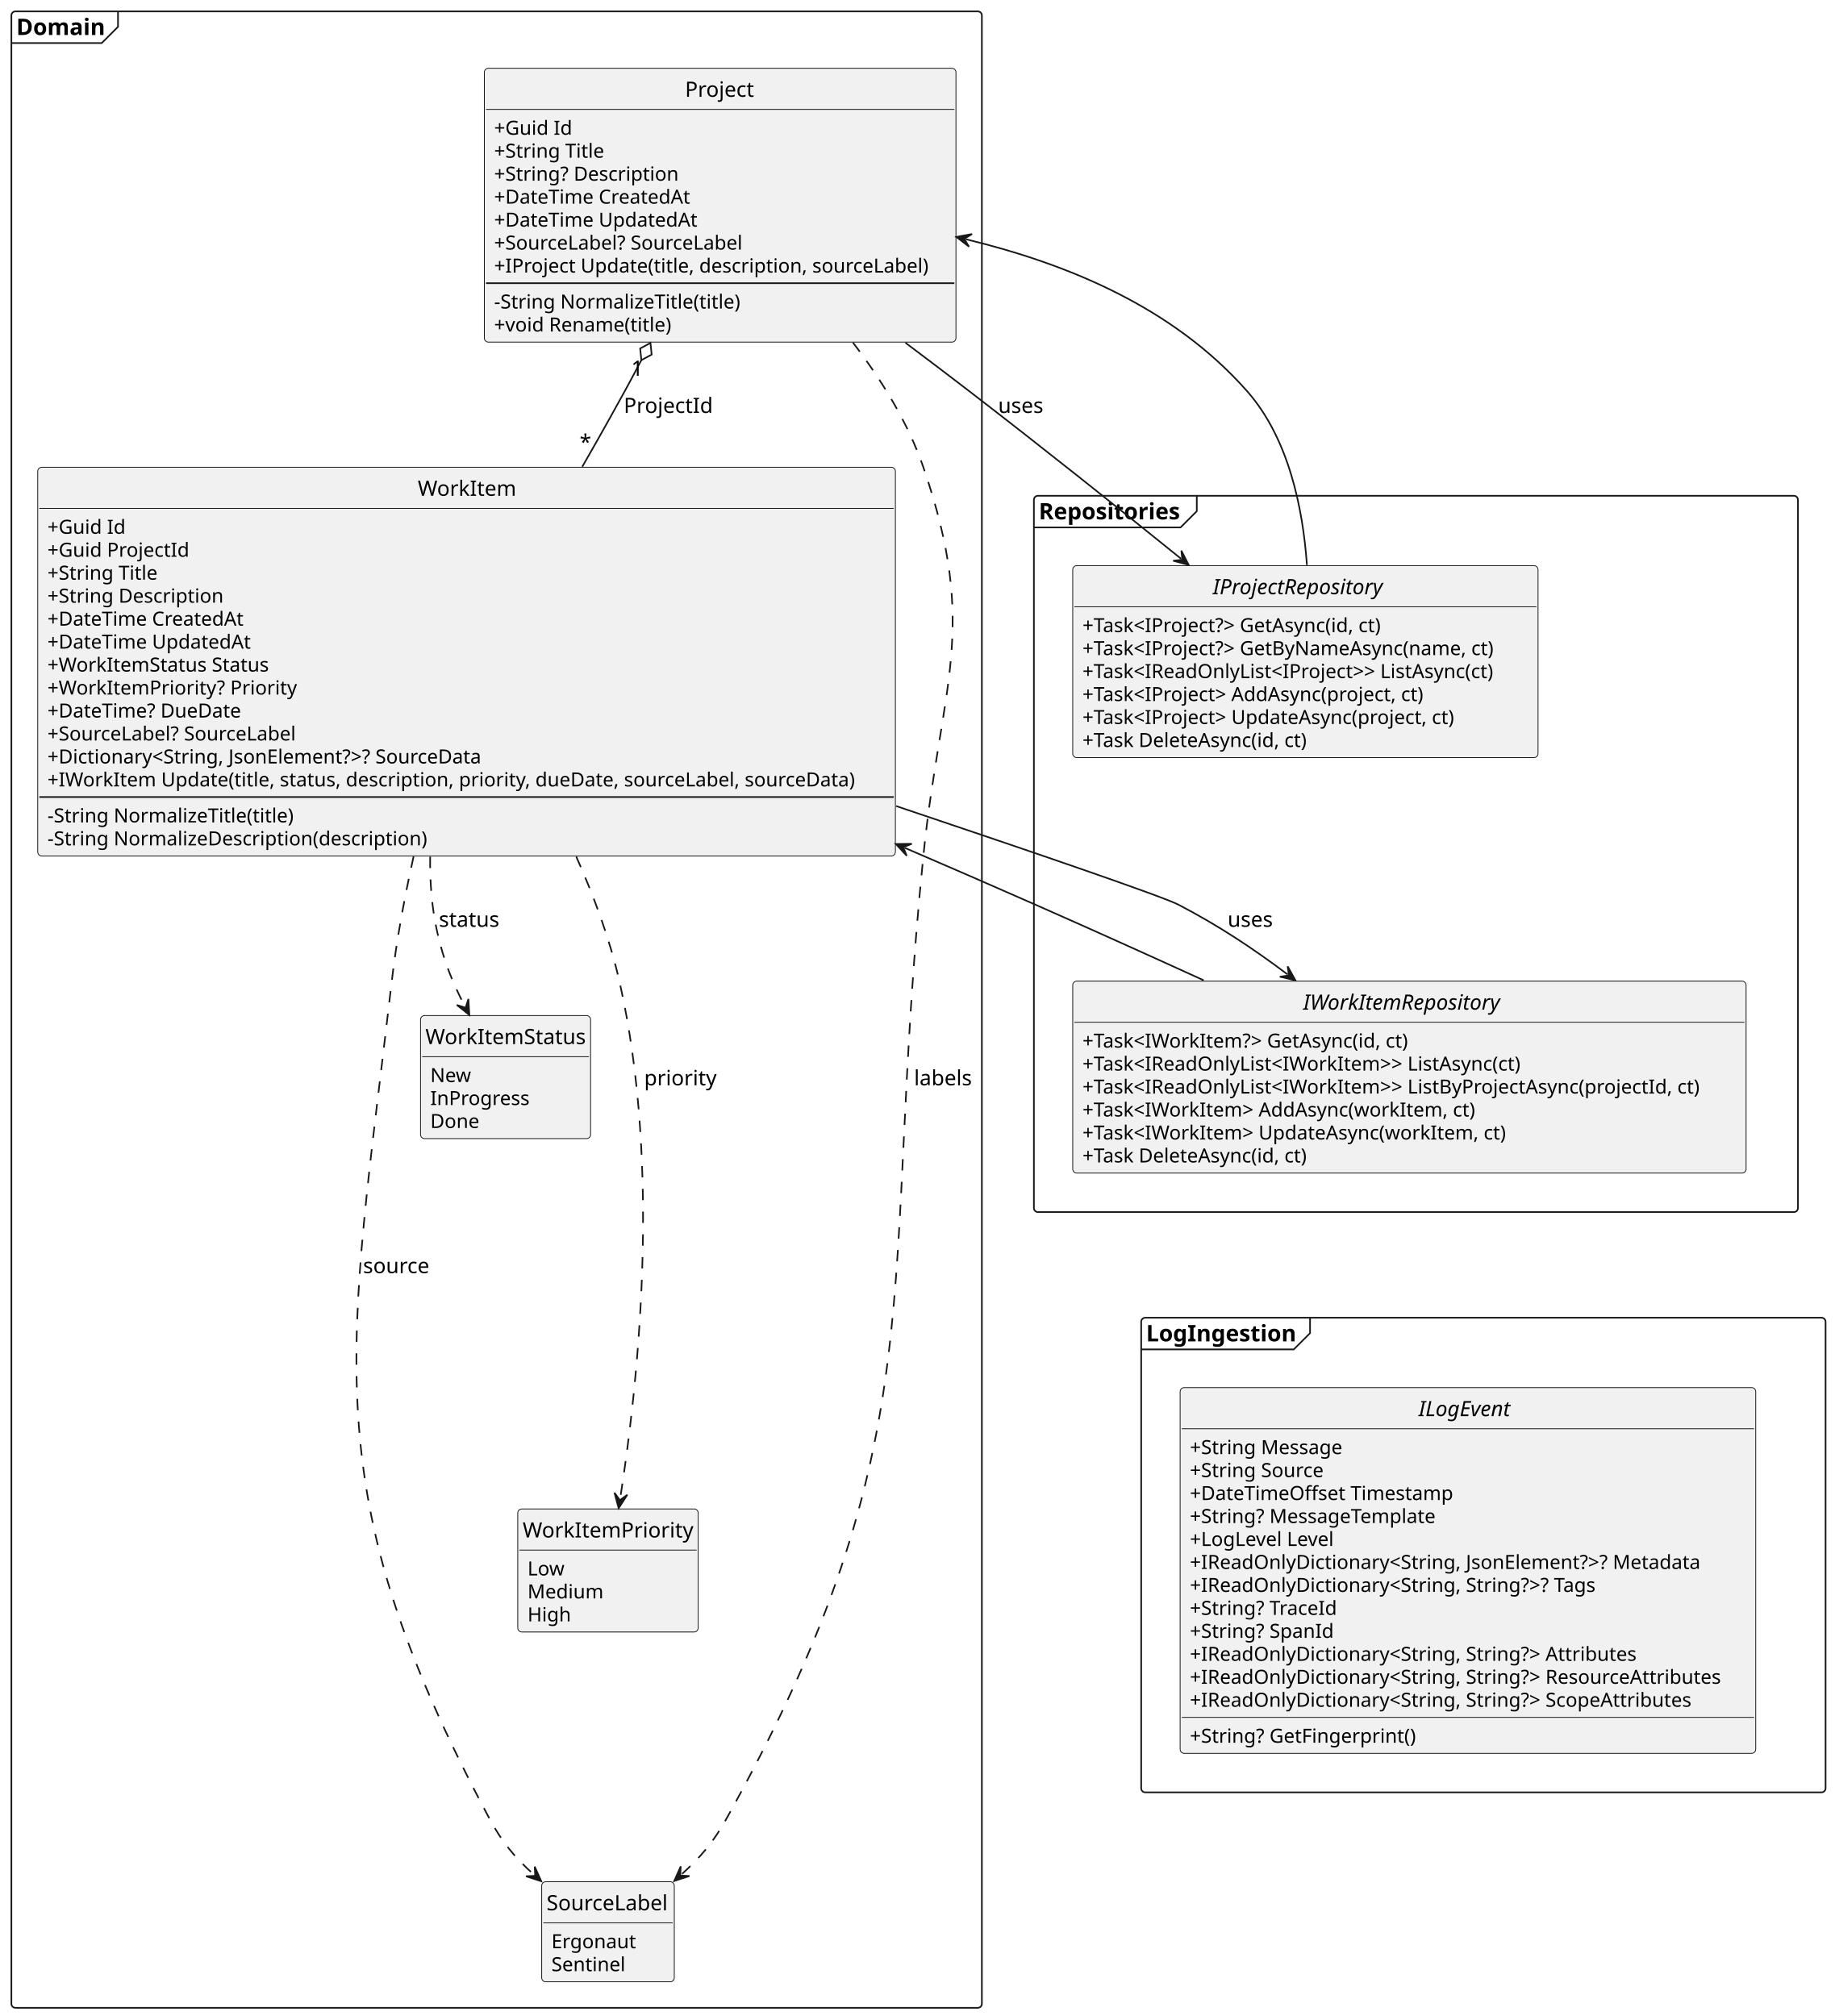
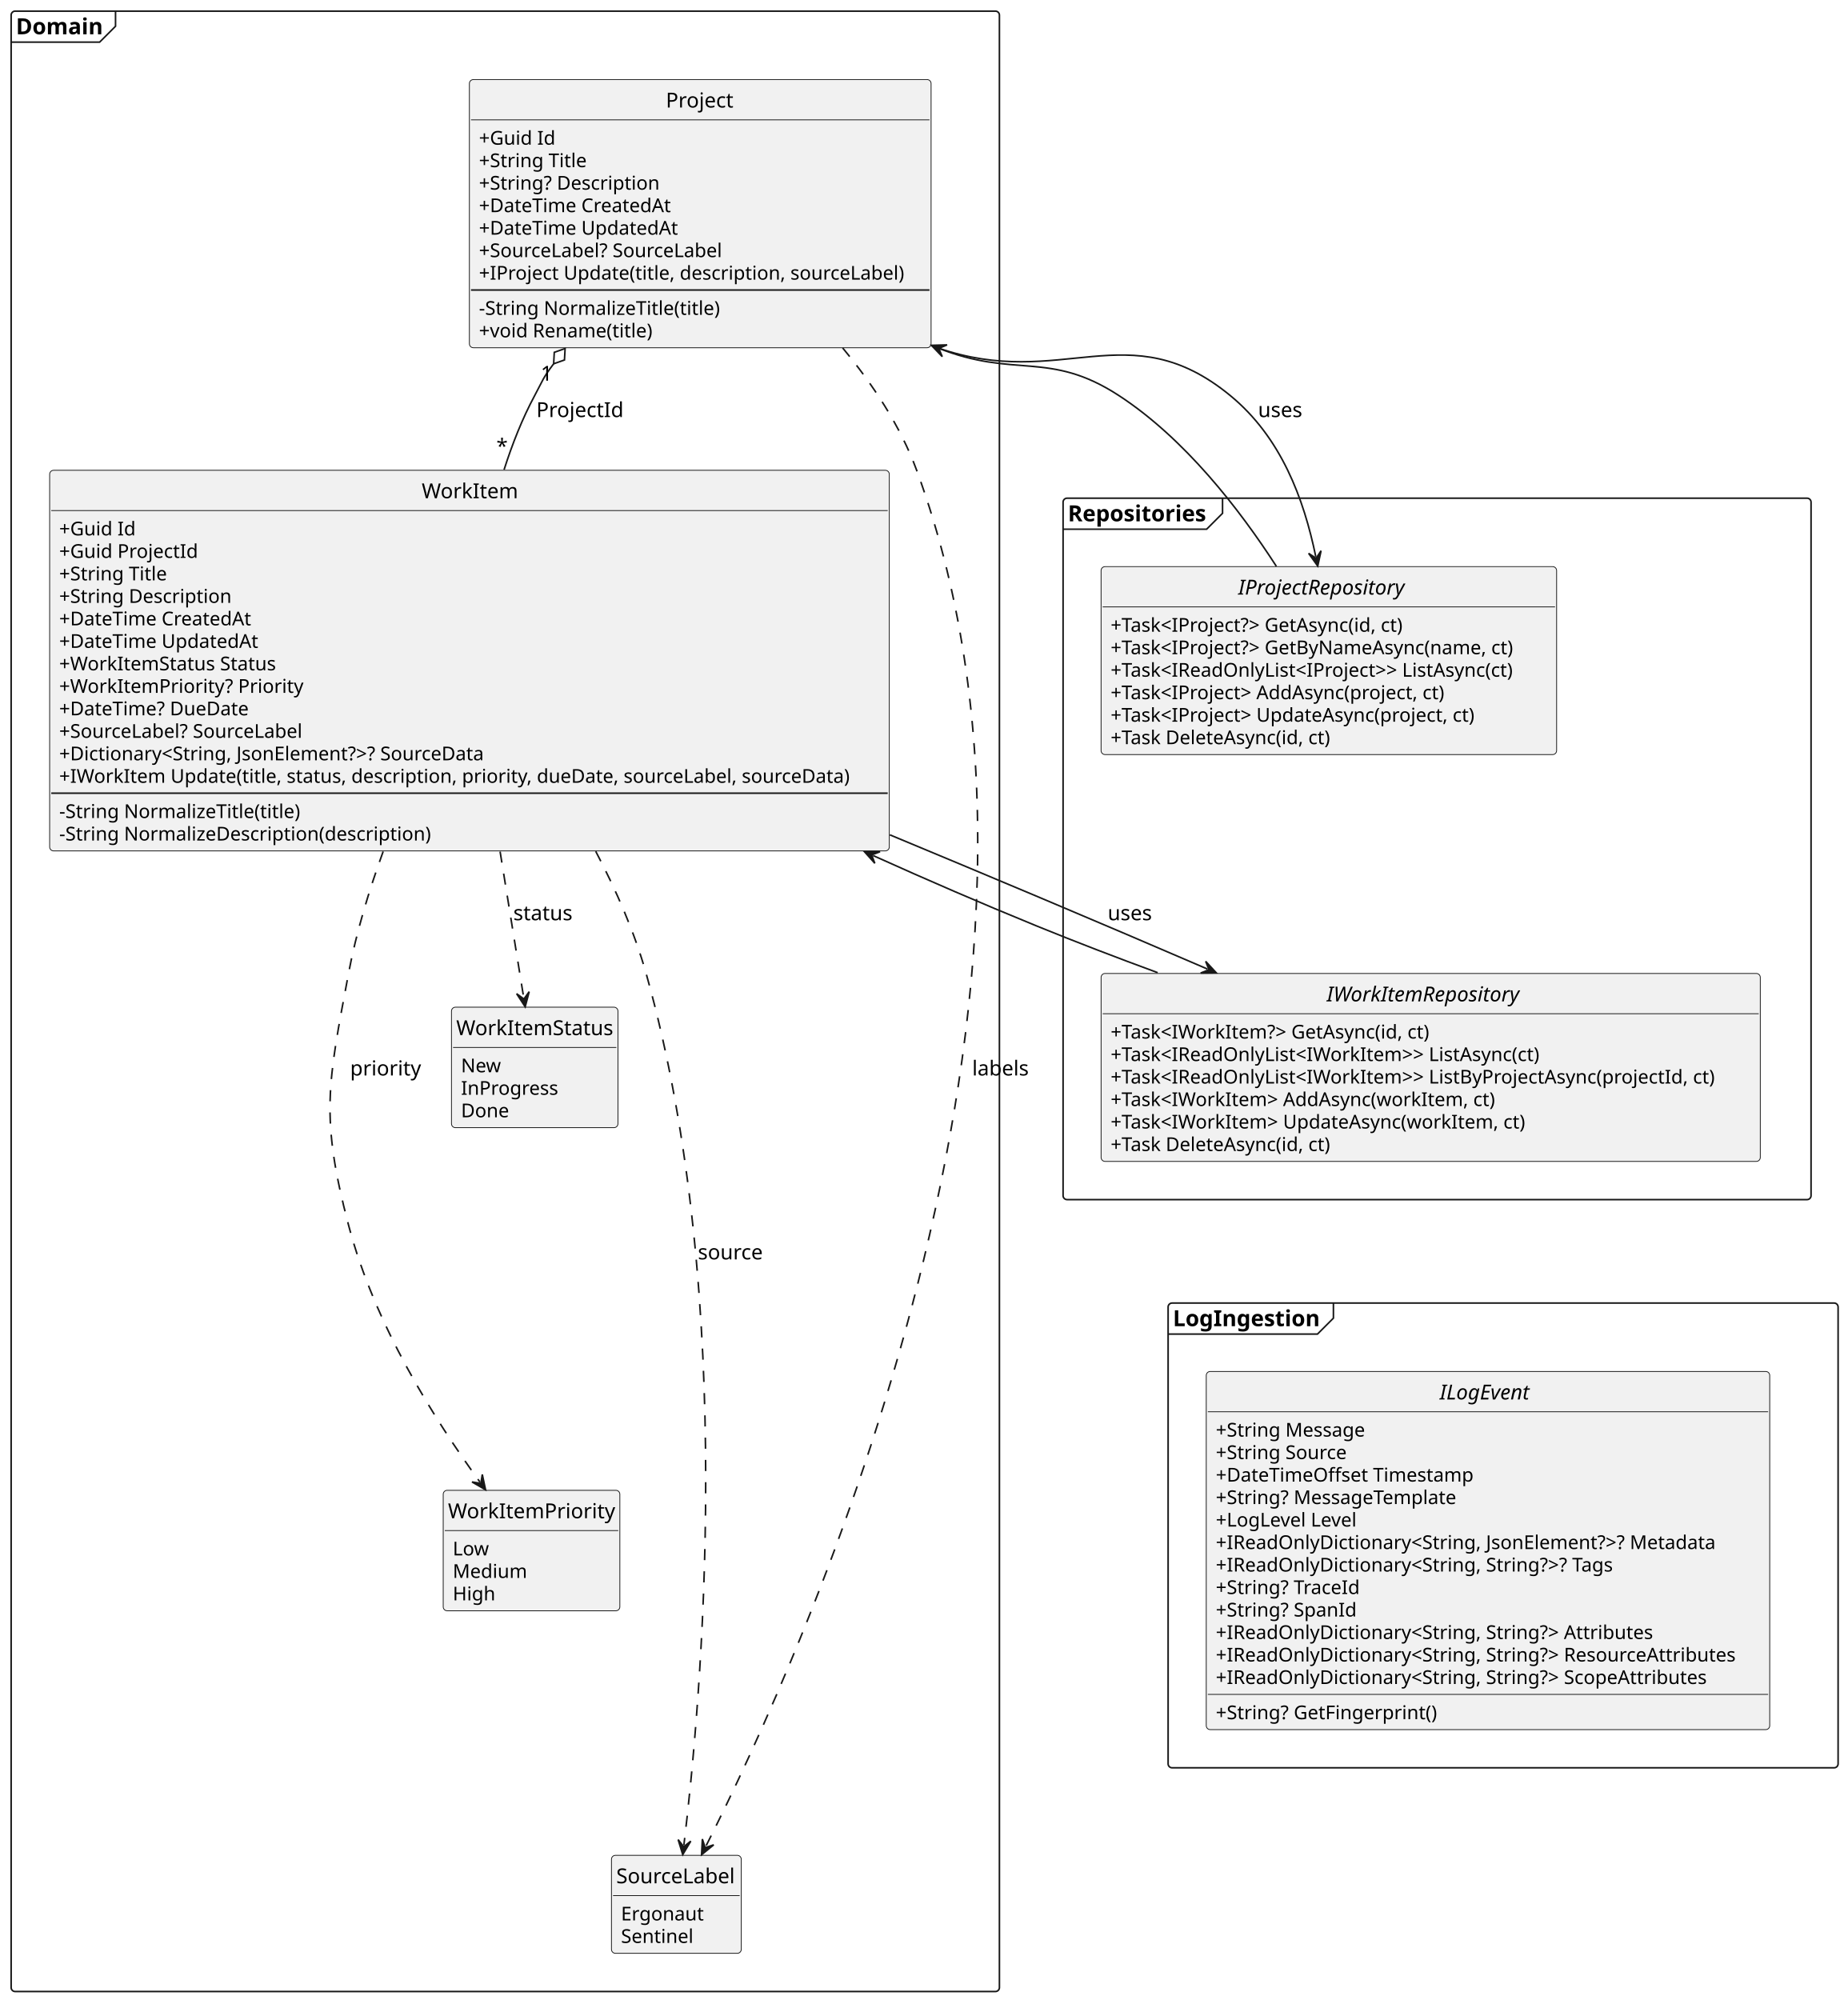
- <svg xmlns="http://www.w3.org/2000/svg" contentStyleType="text/css" data-diagram-type="CLASS" height="2132.969px" preserveAspectRatio="none" style="width:1940px;height:2132px;background:#FFFFFF;" version="1.1" viewBox="0 0 1940 2132" width="1940.469px" zoomAndPan="magnify">
+ <svg xmlns="http://www.w3.org/2000/svg" contentStyleType="text/css" data-diagram-type="CLASS" height="2160.469px" preserveAspectRatio="none" style="width:1995px;height:2160px;background:#FFFFFF;" version="1.1" viewBox="0 0 1995 2160" width="1995.469px" zoomAndPan="magnify">
  <defs />
  <g>
    <g class="cluster" data-entity="Domain" data-source-line="15" data-uid="ent0002" id="cluster_Domain">
-       <rect fill="none" height="2111.312" rx="4.297" ry="4.297" style="stroke:#181818;stroke-width:1.719;" width="1026.094" x="12.031" y="12.031" />
+       <rect fill="none" height="2138.812" rx="4.297" ry="4.297" style="stroke:#181818;stroke-width:1.719;" width="1067.344" x="12.031" y="12.031" />
      <path d="M124.775,12.031 L124.775,28.339 L107.588,45.527 L12.031,45.527" fill="none" style="stroke:#181818;stroke-width:1.719;" />
      <text fill="#000000" font-family="sans-serif" font-size="24.062" font-weight="bold" lengthAdjust="spacing" textLength="95.557" x="17.188" y="37.014">Domain</text>
    </g>
    <g class="cluster" data-entity="Repositories" data-source-line="69" data-uid="ent0012" id="cluster_Repositories">
-       <rect fill="none" height="757.539" rx="4.297" ry="4.297" style="stroke:#181818;stroke-width:1.719;" width="807.812" x="1093.125" y="524.288" />
-       <path d="M1265.344,524.288 L1265.344,540.596 L1248.157,557.783 L1093.125,557.783" fill="none" style="stroke:#181818;stroke-width:1.719;" />
-       <text fill="#000000" font-family="sans-serif" font-size="24.062" font-weight="bold" lengthAdjust="spacing" textLength="155.032" x="1098.281" y="549.27">Repositories</text>
+       <rect fill="none" height="757.539" rx="4.297" ry="4.297" style="stroke:#181818;stroke-width:1.719;" width="807.812" x="1148.125" y="538.038" />
+       <path d="M1320.344,538.038 L1320.344,554.346 L1303.157,571.533 L1148.125,571.533" fill="none" style="stroke:#181818;stroke-width:1.719;" />
+       <text fill="#000000" font-family="sans-serif" font-size="24.062" font-weight="bold" lengthAdjust="spacing" textLength="155.032" x="1153.281" y="563.02">Repositories</text>
    </g>
    <g class="cluster" data-entity="LogIngestion" data-source-line="92" data-uid="ent0016" id="cluster_LogIngestion">
-       <rect fill="none" height="501.927" rx="4.297" ry="4.297" style="stroke:#181818;stroke-width:1.719;" width="723.594" x="1206.562" y="1393.545" />
-       <path d="M1385.091,1393.545 L1385.091,1409.853 L1367.903,1427.041 L1206.562,1427.041" fill="none" style="stroke:#181818;stroke-width:1.719;" />
-       <text fill="#000000" font-family="sans-serif" font-size="24.062" font-weight="bold" lengthAdjust="spacing" textLength="161.341" x="1211.719" y="1418.528">LogIngestion</text>
+       <rect fill="none" height="501.927" rx="4.297" ry="4.297" style="stroke:#181818;stroke-width:1.719;" width="723.594" x="1261.562" y="1407.295" />
+       <path d="M1440.091,1407.295 L1440.091,1423.603 L1422.903,1440.791 L1261.562,1440.791" fill="none" style="stroke:#181818;stroke-width:1.719;" />
+       <text fill="#000000" font-family="sans-serif" font-size="24.062" font-weight="bold" lengthAdjust="spacing" textLength="161.341" x="1266.719" y="1432.278">LogIngestion</text>
    </g>
    <g class="entity" data-entity="Project" data-source-line="16" data-uid="ent0003" id="entity_Project">
-       <rect fill="#F1F1F1" height="289.619" rx="4.297" ry="4.297" style="stroke:#181818;stroke-width:0.859;" width="498.625" x="512.102" y="72.188" />
-       <text fill="#000000" font-family="sans-serif" font-size="22.344" lengthAdjust="spacing" textLength="74.265" x="724.282" y="102.383">Project</text>
-       <line style="stroke:#181818;stroke-width:0.859;" x1="513.82" x2="1009.008" y1="115.69" y2="115.69" />
-       <text fill="#000000" font-family="sans-serif" font-size="20.625" lengthAdjust="spacing" textLength="88.492" x="522.414" y="142.505">+Guid Id</text>
-       <text fill="#000000" font-family="sans-serif" font-size="20.625" lengthAdjust="spacing" textLength="125.976" x="522.414" y="166.796">+String Title</text>
-       <text fill="#000000" font-family="sans-serif" font-size="20.625" lengthAdjust="spacing" textLength="205.052" x="522.414" y="191.087">+String? Description</text>
-       <text fill="#000000" font-family="sans-serif" font-size="20.625" lengthAdjust="spacing" textLength="218.436" x="522.414" y="215.377">+DateTime CreatedAt</text>
-       <text fill="#000000" font-family="sans-serif" font-size="20.625" lengthAdjust="spacing" textLength="224.488" x="522.414" y="239.668">+DateTime UpdatedAt</text>
-       <text fill="#000000" font-family="sans-serif" font-size="20.625" lengthAdjust="spacing" textLength="271.408" x="522.414" y="263.959">+SourceLabel? SourceLabel</text>
-       <text fill="#000000" font-family="sans-serif" font-size="20.625" lengthAdjust="spacing" textLength="478" x="522.414" y="288.25">+IProject Update(title, description, sourceLabel)</text>
-       <line style="stroke:#181818;stroke-width:1.719;" x1="513.82" x2="1009.008" y1="299.475" y2="299.475" />
-       <text fill="#000000" font-family="sans-serif" font-size="20.625" lengthAdjust="spacing" textLength="276" x="522.414" y="326.291">-String NormalizeTitle(title)</text>
-       <text fill="#000000" font-family="sans-serif" font-size="20.625" lengthAdjust="spacing" textLength="196.935" x="522.414" y="350.581">+void Rename(title)</text>
+       <rect fill="#F1F1F1" height="289.619" rx="4.297" ry="4.297" style="stroke:#181818;stroke-width:0.859;" width="498.625" x="506.945" y="85.938" />
+       <text fill="#000000" font-family="sans-serif" font-size="22.344" lengthAdjust="spacing" textLength="74.265" x="719.126" y="116.133">Project</text>
+       <line style="stroke:#181818;stroke-width:0.859;" x1="508.664" x2="1003.852" y1="129.44" y2="129.44" />
+       <text fill="#000000" font-family="sans-serif" font-size="20.625" lengthAdjust="spacing" textLength="88.492" x="517.258" y="156.255">+Guid Id</text>
+       <text fill="#000000" font-family="sans-serif" font-size="20.625" lengthAdjust="spacing" textLength="125.976" x="517.258" y="180.546">+String Title</text>
+       <text fill="#000000" font-family="sans-serif" font-size="20.625" lengthAdjust="spacing" textLength="205.052" x="517.258" y="204.837">+String? Description</text>
+       <text fill="#000000" font-family="sans-serif" font-size="20.625" lengthAdjust="spacing" textLength="218.436" x="517.258" y="229.127">+DateTime CreatedAt</text>
+       <text fill="#000000" font-family="sans-serif" font-size="20.625" lengthAdjust="spacing" textLength="224.488" x="517.258" y="253.418">+DateTime UpdatedAt</text>
+       <text fill="#000000" font-family="sans-serif" font-size="20.625" lengthAdjust="spacing" textLength="271.408" x="517.258" y="277.709">+SourceLabel? SourceLabel</text>
+       <text fill="#000000" font-family="sans-serif" font-size="20.625" lengthAdjust="spacing" textLength="478" x="517.258" y="302">+IProject Update(title, description, sourceLabel)</text>
+       <line style="stroke:#181818;stroke-width:1.719;" x1="508.664" x2="1003.852" y1="313.225" y2="313.225" />
+       <text fill="#000000" font-family="sans-serif" font-size="20.625" lengthAdjust="spacing" textLength="276" x="517.258" y="340.041">-String NormalizeTitle(title)</text>
+       <text fill="#000000" font-family="sans-serif" font-size="20.625" lengthAdjust="spacing" textLength="196.935" x="517.258" y="364.331">+void Rename(title)</text>
    </g>
    <g class="entity" data-entity="WorkItem" data-source-line="29" data-uid="ent0004" id="entity_WorkItem">
-       <rect fill="#F1F1F1" height="411.073" rx="4.297" ry="4.297" style="stroke:#181818;stroke-width:0.859;" width="906.815" x="39.875" y="494.158" />
-       <text fill="#000000" font-family="sans-serif" font-size="22.344" lengthAdjust="spacing" textLength="103.144" x="441.711" y="524.353">WorkItem</text>
-       <line style="stroke:#181818;stroke-width:0.859;" x1="41.594" x2="944.971" y1="537.66" y2="537.66" />
-       <text fill="#000000" font-family="sans-serif" font-size="20.625" lengthAdjust="spacing" textLength="88.492" x="50.188" y="564.476">+Guid Id</text>
-       <text fill="#000000" font-family="sans-serif" font-size="20.625" lengthAdjust="spacing" textLength="157.044" x="50.188" y="588.766">+Guid ProjectId</text>
-       <text fill="#000000" font-family="sans-serif" font-size="20.625" lengthAdjust="spacing" textLength="125.976" x="50.188" y="613.057">+String Title</text>
-       <text fill="#000000" font-family="sans-serif" font-size="20.625" lengthAdjust="spacing" textLength="196.35" x="50.188" y="637.348">+String Description</text>
-       <text fill="#000000" font-family="sans-serif" font-size="20.625" lengthAdjust="spacing" textLength="218.436" x="50.188" y="661.639">+DateTime CreatedAt</text>
-       <text fill="#000000" font-family="sans-serif" font-size="20.625" lengthAdjust="spacing" textLength="224.488" x="50.188" y="685.929">+DateTime UpdatedAt</text>
-       <text fill="#000000" font-family="sans-serif" font-size="20.625" lengthAdjust="spacing" textLength="240.612" x="50.188" y="710.22">+WorkItemStatus Status</text>
-       <text fill="#000000" font-family="sans-serif" font-size="20.625" lengthAdjust="spacing" textLength="269.555" x="50.188" y="734.511">+WorkItemPriority? Priority</text>
-       <text fill="#000000" font-family="sans-serif" font-size="20.625" lengthAdjust="spacing" textLength="213.199" x="50.188" y="758.802">+DateTime? DueDate</text>
-       <text fill="#000000" font-family="sans-serif" font-size="20.625" lengthAdjust="spacing" textLength="271.408" x="50.188" y="783.092">+SourceLabel? SourceLabel</text>
-       <text fill="#000000" font-family="sans-serif" font-size="20.625" lengthAdjust="spacing" textLength="482.079" x="50.188" y="807.383">+Dictionary&lt;String, JsonElement?&gt;? SourceData</text>
-       <text fill="#000000" font-family="sans-serif" font-size="20.625" lengthAdjust="spacing" textLength="886.19" x="50.188" y="831.674">+IWorkItem Update(title, status, description, priority, dueDate, sourceLabel, sourceData)</text>
-       <line style="stroke:#181818;stroke-width:1.719;" x1="41.594" x2="944.971" y1="842.9" y2="842.9" />
-       <text fill="#000000" font-family="sans-serif" font-size="20.625" lengthAdjust="spacing" textLength="276" x="50.188" y="869.715">-String NormalizeTitle(title)</text>
-       <text fill="#000000" font-family="sans-serif" font-size="20.625" lengthAdjust="spacing" textLength="419.61" x="50.188" y="894.005">-String NormalizeDescription(description)</text>
+       <rect fill="#F1F1F1" height="411.073" rx="4.297" ry="4.297" style="stroke:#181818;stroke-width:0.859;" width="906.815" x="53.625" y="507.908" />
+       <text fill="#000000" font-family="sans-serif" font-size="22.344" lengthAdjust="spacing" textLength="103.144" x="455.461" y="538.103">WorkItem</text>
+       <line style="stroke:#181818;stroke-width:0.859;" x1="55.344" x2="958.721" y1="551.41" y2="551.41" />
+       <text fill="#000000" font-family="sans-serif" font-size="20.625" lengthAdjust="spacing" textLength="88.492" x="63.938" y="578.226">+Guid Id</text>
+       <text fill="#000000" font-family="sans-serif" font-size="20.625" lengthAdjust="spacing" textLength="157.044" x="63.938" y="602.516">+Guid ProjectId</text>
+       <text fill="#000000" font-family="sans-serif" font-size="20.625" lengthAdjust="spacing" textLength="125.976" x="63.938" y="626.807">+String Title</text>
+       <text fill="#000000" font-family="sans-serif" font-size="20.625" lengthAdjust="spacing" textLength="196.35" x="63.938" y="651.098">+String Description</text>
+       <text fill="#000000" font-family="sans-serif" font-size="20.625" lengthAdjust="spacing" textLength="218.436" x="63.938" y="675.389">+DateTime CreatedAt</text>
+       <text fill="#000000" font-family="sans-serif" font-size="20.625" lengthAdjust="spacing" textLength="224.488" x="63.938" y="699.679">+DateTime UpdatedAt</text>
+       <text fill="#000000" font-family="sans-serif" font-size="20.625" lengthAdjust="spacing" textLength="240.612" x="63.938" y="723.97">+WorkItemStatus Status</text>
+       <text fill="#000000" font-family="sans-serif" font-size="20.625" lengthAdjust="spacing" textLength="269.555" x="63.938" y="748.261">+WorkItemPriority? Priority</text>
+       <text fill="#000000" font-family="sans-serif" font-size="20.625" lengthAdjust="spacing" textLength="213.199" x="63.938" y="772.552">+DateTime? DueDate</text>
+       <text fill="#000000" font-family="sans-serif" font-size="20.625" lengthAdjust="spacing" textLength="271.408" x="63.938" y="796.842">+SourceLabel? SourceLabel</text>
+       <text fill="#000000" font-family="sans-serif" font-size="20.625" lengthAdjust="spacing" textLength="482.079" x="63.938" y="821.133">+Dictionary&lt;String, JsonElement?&gt;? SourceData</text>
+       <text fill="#000000" font-family="sans-serif" font-size="20.625" lengthAdjust="spacing" textLength="886.19" x="63.938" y="845.424">+IWorkItem Update(title, status, description, priority, dueDate, sourceLabel, sourceData)</text>
+       <line style="stroke:#181818;stroke-width:1.719;" x1="55.344" x2="958.721" y1="856.65" y2="856.65" />
+       <text fill="#000000" font-family="sans-serif" font-size="20.625" lengthAdjust="spacing" textLength="276" x="63.938" y="883.465">-String NormalizeTitle(title)</text>
+       <text fill="#000000" font-family="sans-serif" font-size="20.625" lengthAdjust="spacing" textLength="419.61" x="63.938" y="907.755">-String NormalizeDescription(description)</text>
    </g>
    <g class="entity" data-entity="WorkItemStatus" data-source-line="47" data-uid="ent0005" id="entity_WorkItemStatus">
-       <rect fill="#F1F1F1" height="130.125" rx="4.297" ry="4.297" style="stroke:#181818;stroke-width:0.859;" width="179.8" x="444.623" y="1074.013" />
-       <text fill="#000000" font-family="sans-serif" font-size="22.344" lengthAdjust="spacing" textLength="169.487" x="449.78" y="1104.208">WorkItemStatus</text>
-       <line style="stroke:#181818;stroke-width:0.859;" x1="446.342" x2="622.705" y1="1117.515" y2="1117.515" />
-       <text fill="#000000" font-family="sans-serif" font-size="20.625" lengthAdjust="spacing" textLength="42.62" x="454.936" y="1144.33">New</text>
-       <text fill="#000000" font-family="sans-serif" font-size="20.625" lengthAdjust="spacing" textLength="105.069" x="454.936" y="1168.621">InProgress</text>
-       <text fill="#000000" font-family="sans-serif" font-size="20.625" lengthAdjust="spacing" textLength="52.408" x="454.936" y="1192.912">Done</text>
+       <rect fill="#F1F1F1" height="130.125" rx="4.297" ry="4.297" style="stroke:#181818;stroke-width:0.859;" width="179.8" x="487.592" y="1087.763" />
+       <text fill="#000000" font-family="sans-serif" font-size="22.344" lengthAdjust="spacing" textLength="169.487" x="492.748" y="1117.958">WorkItemStatus</text>
+       <line style="stroke:#181818;stroke-width:0.859;" x1="489.311" x2="665.673" y1="1131.265" y2="1131.265" />
+       <text fill="#000000" font-family="sans-serif" font-size="20.625" lengthAdjust="spacing" textLength="42.62" x="497.905" y="1158.08">New</text>
+       <text fill="#000000" font-family="sans-serif" font-size="20.625" lengthAdjust="spacing" textLength="105.069" x="497.905" y="1182.371">InProgress</text>
+       <text fill="#000000" font-family="sans-serif" font-size="20.625" lengthAdjust="spacing" textLength="52.408" x="497.905" y="1206.662">Done</text>
    </g>
    <g class="entity" data-entity="WorkItemPriority" data-source-line="52" data-uid="ent0006" id="entity_WorkItemPriority">
-       <rect fill="#F1F1F1" height="130.125" rx="4.297" ry="4.297" style="stroke:#181818;stroke-width:0.859;" width="190.764" x="547.422" y="1595.773" />
-       <text fill="#000000" font-family="sans-serif" font-size="22.344" lengthAdjust="spacing" textLength="180.452" x="552.578" y="1625.969">WorkItemPriority</text>
-       <line style="stroke:#181818;stroke-width:0.859;" x1="549.141" x2="736.468" y1="1639.276" y2="1639.276" />
-       <text fill="#000000" font-family="sans-serif" font-size="20.625" lengthAdjust="spacing" textLength="39.558" x="557.734" y="1666.091">Low</text>
-       <text fill="#000000" font-family="sans-serif" font-size="20.625" lengthAdjust="spacing" textLength="80.254" x="557.734" y="1690.382">Medium</text>
-       <text fill="#000000" font-family="sans-serif" font-size="20.625" lengthAdjust="spacing" textLength="46.779" x="557.734" y="1714.673">High</text>
+       <rect fill="#F1F1F1" height="130.125" rx="4.297" ry="4.297" style="stroke:#181818;stroke-width:0.859;" width="190.764" x="478.672" y="1609.523" />
+       <text fill="#000000" font-family="sans-serif" font-size="22.344" lengthAdjust="spacing" textLength="180.452" x="483.828" y="1639.719">WorkItemPriority</text>
+       <line style="stroke:#181818;stroke-width:0.859;" x1="480.391" x2="667.718" y1="1653.026" y2="1653.026" />
+       <text fill="#000000" font-family="sans-serif" font-size="20.625" lengthAdjust="spacing" textLength="39.558" x="488.984" y="1679.841">Low</text>
+       <text fill="#000000" font-family="sans-serif" font-size="20.625" lengthAdjust="spacing" textLength="80.254" x="488.984" y="1704.132">Medium</text>
+       <text fill="#000000" font-family="sans-serif" font-size="20.625" lengthAdjust="spacing" textLength="46.779" x="488.984" y="1728.423">High</text>
    </g>
    <g class="entity" data-entity="SourceLabel" data-source-line="57" data-uid="ent0007" id="entity_SourceLabel">
-       <rect fill="#F1F1F1" height="105.834" rx="4.297" ry="4.297" style="stroke:#181818;stroke-width:0.859;" width="140.196" x="572.722" y="1990.003" />
-       <text fill="#000000" font-family="sans-serif" font-size="22.344" lengthAdjust="spacing" textLength="129.884" x="577.878" y="2020.199">SourceLabel</text>
-       <line style="stroke:#181818;stroke-width:0.859;" x1="574.441" x2="711.2" y1="2033.506" y2="2033.506" />
-       <text fill="#000000" font-family="sans-serif" font-size="20.625" lengthAdjust="spacing" textLength="89.852" x="583.034" y="2060.321">Ergonaut</text>
-       <text fill="#000000" font-family="sans-serif" font-size="20.625" lengthAdjust="spacing" textLength="79.328" x="583.034" y="2084.612">Sentinel</text>
+       <rect fill="#F1F1F1" height="105.834" rx="4.297" ry="4.297" style="stroke:#181818;stroke-width:0.859;" width="140.196" x="660.378" y="2003.753" />
+       <text fill="#000000" font-family="sans-serif" font-size="22.344" lengthAdjust="spacing" textLength="129.884" x="665.534" y="2033.949">SourceLabel</text>
+       <line style="stroke:#181818;stroke-width:0.859;" x1="662.097" x2="798.856" y1="2047.256" y2="2047.256" />
+       <text fill="#000000" font-family="sans-serif" font-size="20.625" lengthAdjust="spacing" textLength="89.852" x="670.691" y="2074.071">Ergonaut</text>
+       <text fill="#000000" font-family="sans-serif" font-size="20.625" lengthAdjust="spacing" textLength="79.328" x="670.691" y="2098.362">Sentinel</text>
    </g>
    <g class="entity" data-entity="IProjectRepository" data-source-line="70" data-uid="ent0013" id="entity_IProjectRepository">
-       <rect fill="#F1F1F1" height="202.997" rx="4.297" ry="4.297" style="stroke:#181818;stroke-width:0.859;" width="491.979" x="1134.169" y="598.194" />
-       <text fill="#000000" font-family="sans-serif" font-size="22.344" font-style="italic" lengthAdjust="spacing" textLength="195.813" x="1282.252" y="628.389">IProjectRepository</text>
-       <line style="stroke:#181818;stroke-width:0.859;" x1="1135.888" x2="1624.429" y1="641.696" y2="641.696" />
-       <text fill="#000000" font-family="sans-serif" font-size="20.625" lengthAdjust="spacing" textLength="342.589" x="1144.481" y="668.511">+Task&lt;IProject?&gt; GetAsync(id, ct)</text>
-       <text fill="#000000" font-family="sans-serif" font-size="20.625" lengthAdjust="spacing" textLength="458.594" x="1144.481" y="692.802">+Task&lt;IProject?&gt; GetByNameAsync(name, ct)</text>
-       <text fill="#000000" font-family="sans-serif" font-size="20.625" lengthAdjust="spacing" textLength="471.354" x="1144.481" y="717.093">+Task&lt;IReadOnlyList&lt;IProject&gt;&gt; ListAsync(ct)</text>
-       <text fill="#000000" font-family="sans-serif" font-size="20.625" lengthAdjust="spacing" textLength="391.16" x="1144.481" y="741.384">+Task&lt;IProject&gt; AddAsync(project, ct)</text>
-       <text fill="#000000" font-family="sans-serif" font-size="20.625" lengthAdjust="spacing" textLength="421.815" x="1144.481" y="765.674">+Task&lt;IProject&gt; UpdateAsync(project, ct)</text>
-       <text fill="#000000" font-family="sans-serif" font-size="20.625" lengthAdjust="spacing" textLength="256.09" x="1144.481" y="789.965">+Task DeleteAsync(id, ct)</text>
+       <rect fill="#F1F1F1" height="202.997" rx="4.297" ry="4.297" style="stroke:#181818;stroke-width:0.859;" width="491.979" x="1189.169" y="611.944" />
+       <text fill="#000000" font-family="sans-serif" font-size="22.344" font-style="italic" lengthAdjust="spacing" textLength="195.813" x="1337.252" y="642.139">IProjectRepository</text>
+       <line style="stroke:#181818;stroke-width:0.859;" x1="1190.888" x2="1679.429" y1="655.446" y2="655.446" />
+       <text fill="#000000" font-family="sans-serif" font-size="20.625" lengthAdjust="spacing" textLength="342.589" x="1199.481" y="682.261">+Task&lt;IProject?&gt; GetAsync(id, ct)</text>
+       <text fill="#000000" font-family="sans-serif" font-size="20.625" lengthAdjust="spacing" textLength="458.594" x="1199.481" y="706.552">+Task&lt;IProject?&gt; GetByNameAsync(name, ct)</text>
+       <text fill="#000000" font-family="sans-serif" font-size="20.625" lengthAdjust="spacing" textLength="471.354" x="1199.481" y="730.843">+Task&lt;IReadOnlyList&lt;IProject&gt;&gt; ListAsync(ct)</text>
+       <text fill="#000000" font-family="sans-serif" font-size="20.625" lengthAdjust="spacing" textLength="391.16" x="1199.481" y="755.134">+Task&lt;IProject&gt; AddAsync(project, ct)</text>
+       <text fill="#000000" font-family="sans-serif" font-size="20.625" lengthAdjust="spacing" textLength="421.815" x="1199.481" y="779.424">+Task&lt;IProject&gt; UpdateAsync(project, ct)</text>
+       <text fill="#000000" font-family="sans-serif" font-size="20.625" lengthAdjust="spacing" textLength="256.09" x="1199.481" y="803.715">+Task DeleteAsync(id, ct)</text>
    </g>
    <g class="entity" data-entity="IWorkItemRepository" data-source-line="79" data-uid="ent0014" id="entity_IWorkItemRepository">
-       <rect fill="#F1F1F1" height="202.997" rx="4.297" ry="4.297" style="stroke:#181818;stroke-width:0.859;" width="711.935" x="1134.186" y="1037.575" />
-       <text fill="#000000" font-family="sans-serif" font-size="22.344" font-style="italic" lengthAdjust="spacing" textLength="224.692" x="1377.807" y="1067.771">IWorkItemRepository</text>
-       <line style="stroke:#181818;stroke-width:0.859;" x1="1135.905" x2="1844.402" y1="1081.078" y2="1081.078" />
-       <text fill="#000000" font-family="sans-serif" font-size="20.625" lengthAdjust="spacing" textLength="369.246" x="1144.498" y="1107.893">+Task&lt;IWorkItem?&gt; GetAsync(id, ct)</text>
-       <text fill="#000000" font-family="sans-serif" font-size="20.625" lengthAdjust="spacing" textLength="498.011" x="1144.498" y="1132.184">+Task&lt;IReadOnlyList&lt;IWorkItem&gt;&gt; ListAsync(ct)</text>
-       <text fill="#000000" font-family="sans-serif" font-size="20.625" lengthAdjust="spacing" textLength="691.31" x="1144.498" y="1156.474">+Task&lt;IReadOnlyList&lt;IWorkItem&gt;&gt; ListByProjectAsync(projectId, ct)</text>
-       <text fill="#000000" font-family="sans-serif" font-size="20.625" lengthAdjust="spacing" textLength="441.141" x="1144.498" y="1180.765">+Task&lt;IWorkItem&gt; AddAsync(workItem, ct)</text>
-       <text fill="#000000" font-family="sans-serif" font-size="20.625" lengthAdjust="spacing" textLength="471.797" x="1144.498" y="1205.056">+Task&lt;IWorkItem&gt; UpdateAsync(workItem, ct)</text>
-       <text fill="#000000" font-family="sans-serif" font-size="20.625" lengthAdjust="spacing" textLength="256.09" x="1144.498" y="1229.347">+Task DeleteAsync(id, ct)</text>
+       <rect fill="#F1F1F1" height="202.997" rx="4.297" ry="4.297" style="stroke:#181818;stroke-width:0.859;" width="711.935" x="1189.186" y="1051.325" />
+       <text fill="#000000" font-family="sans-serif" font-size="22.344" font-style="italic" lengthAdjust="spacing" textLength="224.692" x="1432.807" y="1081.521">IWorkItemRepository</text>
+       <line style="stroke:#181818;stroke-width:0.859;" x1="1190.905" x2="1899.402" y1="1094.828" y2="1094.828" />
+       <text fill="#000000" font-family="sans-serif" font-size="20.625" lengthAdjust="spacing" textLength="369.246" x="1199.498" y="1121.643">+Task&lt;IWorkItem?&gt; GetAsync(id, ct)</text>
+       <text fill="#000000" font-family="sans-serif" font-size="20.625" lengthAdjust="spacing" textLength="498.011" x="1199.498" y="1145.934">+Task&lt;IReadOnlyList&lt;IWorkItem&gt;&gt; ListAsync(ct)</text>
+       <text fill="#000000" font-family="sans-serif" font-size="20.625" lengthAdjust="spacing" textLength="691.31" x="1199.498" y="1170.224">+Task&lt;IReadOnlyList&lt;IWorkItem&gt;&gt; ListByProjectAsync(projectId, ct)</text>
+       <text fill="#000000" font-family="sans-serif" font-size="20.625" lengthAdjust="spacing" textLength="441.141" x="1199.498" y="1194.515">+Task&lt;IWorkItem&gt; AddAsync(workItem, ct)</text>
+       <text fill="#000000" font-family="sans-serif" font-size="20.625" lengthAdjust="spacing" textLength="471.797" x="1199.498" y="1218.806">+Task&lt;IWorkItem&gt; UpdateAsync(workItem, ct)</text>
+       <text fill="#000000" font-family="sans-serif" font-size="20.625" lengthAdjust="spacing" textLength="256.09" x="1199.498" y="1243.097">+Task DeleteAsync(id, ct)</text>
    </g>
    <g class="entity" data-entity="ILogEvent" data-source-line="93" data-uid="ent0017" id="entity_ILogEvent">
-       <rect fill="#F1F1F1" height="386.783" rx="4.297" ry="4.297" style="stroke:#181818;stroke-width:0.859;" width="608.558" x="1247.744" y="1467.452" />
-       <text fill="#000000" font-family="sans-serif" font-size="22.344" font-style="italic" lengthAdjust="spacing" textLength="104.355" x="1499.846" y="1497.647">ILogEvent</text>
-       <line style="stroke:#181818;stroke-width:0.859;" x1="1249.463" x2="1854.583" y1="1510.954" y2="1510.954" />
-       <text fill="#000000" font-family="sans-serif" font-size="20.625" lengthAdjust="spacing" textLength="167.83" x="1258.056" y="1537.769">+String Message</text>
-       <text fill="#000000" font-family="sans-serif" font-size="20.625" lengthAdjust="spacing" textLength="148.877" x="1258.056" y="1562.06">+String Source</text>
-       <text fill="#000000" font-family="sans-serif" font-size="20.625" lengthAdjust="spacing" textLength="291.227" x="1258.056" y="1586.351">+DateTimeOffset Timestamp</text>
-       <text fill="#000000" font-family="sans-serif" font-size="20.625" lengthAdjust="spacing" textLength="269.857" x="1258.056" y="1610.642">+String? MessageTemplate</text>
-       <text fill="#000000" font-family="sans-serif" font-size="20.625" lengthAdjust="spacing" textLength="160.68" x="1258.056" y="1634.932">+LogLevel Level</text>
-       <text fill="#000000" font-family="sans-serif" font-size="20.625" lengthAdjust="spacing" textLength="561.306" x="1258.056" y="1659.223">+IReadOnlyDictionary&lt;String, JsonElement?&gt;? Metadata</text>
-       <text fill="#000000" font-family="sans-serif" font-size="20.625" lengthAdjust="spacing" textLength="453.871" x="1258.056" y="1683.514">+IReadOnlyDictionary&lt;String, String?&gt;? Tags</text>
-       <text fill="#000000" font-family="sans-serif" font-size="20.625" lengthAdjust="spacing" textLength="164.356" x="1258.056" y="1707.805">+String? TraceId</text>
-       <text fill="#000000" font-family="sans-serif" font-size="20.625" lengthAdjust="spacing" textLength="157.709" x="1258.056" y="1732.095">+String? SpanId</text>
-       <text fill="#000000" font-family="sans-serif" font-size="20.625" lengthAdjust="spacing" textLength="496.923" x="1258.056" y="1756.386">+IReadOnlyDictionary&lt;String, String?&gt; Attributes</text>
-       <text fill="#000000" font-family="sans-serif" font-size="20.625" lengthAdjust="spacing" textLength="587.933" x="1258.056" y="1780.677">+IReadOnlyDictionary&lt;String, String?&gt; ResourceAttributes</text>
-       <text fill="#000000" font-family="sans-serif" font-size="20.625" lengthAdjust="spacing" textLength="555.737" x="1258.056" y="1804.968">+IReadOnlyDictionary&lt;String, String?&gt; ScopeAttributes</text>
-       <line style="stroke:#181818;stroke-width:0.859;" x1="1249.463" x2="1854.583" y1="1816.193" y2="1816.193" />
-       <text fill="#000000" font-family="sans-serif" font-size="20.625" lengthAdjust="spacing" textLength="248.537" x="1258.056" y="1843.008">+String? GetFingerprint()</text>
+       <rect fill="#F1F1F1" height="386.783" rx="4.297" ry="4.297" style="stroke:#181818;stroke-width:0.859;" width="608.558" x="1302.744" y="1481.202" />
+       <text fill="#000000" font-family="sans-serif" font-size="22.344" font-style="italic" lengthAdjust="spacing" textLength="104.355" x="1554.846" y="1511.397">ILogEvent</text>
+       <line style="stroke:#181818;stroke-width:0.859;" x1="1304.463" x2="1909.583" y1="1524.704" y2="1524.704" />
+       <text fill="#000000" font-family="sans-serif" font-size="20.625" lengthAdjust="spacing" textLength="167.83" x="1313.056" y="1551.519">+String Message</text>
+       <text fill="#000000" font-family="sans-serif" font-size="20.625" lengthAdjust="spacing" textLength="148.877" x="1313.056" y="1575.81">+String Source</text>
+       <text fill="#000000" font-family="sans-serif" font-size="20.625" lengthAdjust="spacing" textLength="291.227" x="1313.056" y="1600.101">+DateTimeOffset Timestamp</text>
+       <text fill="#000000" font-family="sans-serif" font-size="20.625" lengthAdjust="spacing" textLength="269.857" x="1313.056" y="1624.392">+String? MessageTemplate</text>
+       <text fill="#000000" font-family="sans-serif" font-size="20.625" lengthAdjust="spacing" textLength="160.68" x="1313.056" y="1648.682">+LogLevel Level</text>
+       <text fill="#000000" font-family="sans-serif" font-size="20.625" lengthAdjust="spacing" textLength="561.306" x="1313.056" y="1672.973">+IReadOnlyDictionary&lt;String, JsonElement?&gt;? Metadata</text>
+       <text fill="#000000" font-family="sans-serif" font-size="20.625" lengthAdjust="spacing" textLength="453.871" x="1313.056" y="1697.264">+IReadOnlyDictionary&lt;String, String?&gt;? Tags</text>
+       <text fill="#000000" font-family="sans-serif" font-size="20.625" lengthAdjust="spacing" textLength="164.356" x="1313.056" y="1721.555">+String? TraceId</text>
+       <text fill="#000000" font-family="sans-serif" font-size="20.625" lengthAdjust="spacing" textLength="157.709" x="1313.056" y="1745.845">+String? SpanId</text>
+       <text fill="#000000" font-family="sans-serif" font-size="20.625" lengthAdjust="spacing" textLength="496.923" x="1313.056" y="1770.136">+IReadOnlyDictionary&lt;String, String?&gt; Attributes</text>
+       <text fill="#000000" font-family="sans-serif" font-size="20.625" lengthAdjust="spacing" textLength="587.933" x="1313.056" y="1794.427">+IReadOnlyDictionary&lt;String, String?&gt; ResourceAttributes</text>
+       <text fill="#000000" font-family="sans-serif" font-size="20.625" lengthAdjust="spacing" textLength="555.737" x="1313.056" y="1818.718">+IReadOnlyDictionary&lt;String, String?&gt; ScopeAttributes</text>
+       <line style="stroke:#181818;stroke-width:0.859;" x1="1304.463" x2="1909.583" y1="1829.943" y2="1829.943" />
+       <text fill="#000000" font-family="sans-serif" font-size="20.625" lengthAdjust="spacing" textLength="248.537" x="1313.056" y="1856.758">+String? GetFingerprint()</text>
    </g>
    <g class="link" data-entity-1="Project" data-entity-2="WorkItem" data-source-line="110" data-uid="lnk18" id="link_Project_WorkItem">
-       <path codeLine="110" d="M678.103,380.883 C664.009,407.609 658.814,416.934 644.531,442.595 C635.25,459.25 625.505,476.438 615.605,493.625" fill="none" id="Project-backto-WorkItem" style="stroke:#181818;stroke-width:1.719;" />
-       <polygon fill="none" points="687.723,362.639,676.832,368.554,678.103,380.883,688.994,374.968,687.723,362.639" style="stroke:#181818;stroke-width:1.719;" />
-       <text fill="#000000" font-family="sans-serif" font-size="22.344" lengthAdjust="spacing" textLength="94.765" x="659.467" y="436.697">ProjectId</text>
-       <text fill="#000000" font-family="sans-serif" font-size="22.344" lengthAdjust="spacing" textLength="14.129" x="667.317" y="397.392">1</text>
-       <text fill="#000000" font-family="sans-serif" font-size="22.344" lengthAdjust="spacing" textLength="10.768" x="612.813" y="475.436">*</text>
+       <path codeLine="110" d="M597.942,392.893 C585.704,409.221 586.833,409.75 577.5,427.127 C564.128,452.014 553.248,479.497 544.414,507.255" fill="none" id="Project-backto-WorkItem" style="stroke:#181818;stroke-width:1.719;" />
+       <polygon fill="none" points="610.311,376.389,598.625,380.518,597.942,392.893,609.628,388.764,610.311,376.389" style="stroke:#181818;stroke-width:1.719;" />
+       <text fill="#000000" font-family="sans-serif" font-size="22.344" lengthAdjust="spacing" textLength="94.765" x="579.219" y="450.447">ProjectId</text>
+       <text fill="#000000" font-family="sans-serif" font-size="22.344" lengthAdjust="spacing" textLength="14.129" x="583.921" y="411.142">1</text>
+       <text fill="#000000" font-family="sans-serif" font-size="22.344" lengthAdjust="spacing" textLength="10.768" x="536.079" y="489.741">*</text>
    </g>
    <g class="link" data-entity-1="WorkItem" data-entity-2="WorkItemStatus" data-source-line="116" data-uid="lnk24" id="link_WorkItem_WorkItemStatus">
-       <path codeLine="116" d="M454.798,906.005 C454.455,933.075 456.534,960.317 462.344,986.013 C469.15,1016.108 477.947,1038.079 491.491,1064.204" fill="none" id="WorkItem-to-WorkItemStatus" style="stroke:#181818;stroke-width:1.719;stroke-dasharray:12.031,12.031;" />
-       <polygon fill="#181818" points="496.238,1073.359,495.222,1056.462,492.282,1065.73,483.014,1062.791,496.238,1073.359" style="stroke:#181818;stroke-width:1.719;" />
-       <text fill="#000000" font-family="sans-serif" font-size="22.344" lengthAdjust="spacing" textLength="65.7" x="464.062" y="980.114">status</text>
+       <path codeLine="116" d="M540.1,919.737 C549.931,980.564 558.338,1032.62 565.556,1077.204" fill="none" id="WorkItem-to-WorkItemStatus" style="stroke:#181818;stroke-width:1.719;stroke-dasharray:12.031,12.031;" />
+       <polygon fill="#181818" points="567.205,1087.384,571.519,1071.016,565.831,1078.901,557.946,1073.213,567.205,1087.384" style="stroke:#181818;stroke-width:1.719;" />
+       <text fill="#000000" font-family="sans-serif" font-size="22.344" lengthAdjust="spacing" textLength="65.7" x="554.417" y="993.864">status</text>
    </g>
    <g class="link" data-entity-1="Project" data-entity-2="IProjectRepository" data-source-line="111" data-uid="lnk19" id="link_Project_IProjectRepository">
-       <path codeLine="111" d="M957.309,362.484 C980.014,379.517 1002.77,396.739 1024.375,413.377 C1102.423,473.447 1180.685,535.903 1248.73,590.903" fill="none" id="Project-to-IProjectRepository" style="stroke:#181818;stroke-width:1.719;" />
-       <polygon fill="#181818" points="1256.75,597.386,1249.041,582.315,1250.066,591.984,1240.398,593.009,1256.75,597.386" style="stroke:#181818;stroke-width:1.719;" />
-       <text fill="#000000" font-family="sans-serif" font-size="22.344" lengthAdjust="spacing" textLength="49.095" x="1055.312" y="436.697">uses</text>
+       <path codeLine="111" d="M1005.847,373.244 C1008.013,374.034 1010.178,374.808 1012.344,375.564 C1146.819,422.469 1218.491,336.789 1328.594,427.127 C1383.662,472.295 1408.205,538.869 1421.061,601.259" fill="none" id="Project-to-IProjectRepository" style="stroke:#181818;stroke-width:1.719;" />
+       <polygon fill="#181818" points="1423.142,611.359,1426.754,594.821,1421.408,602.942,1413.287,597.596,1423.142,611.359" style="stroke:#181818;stroke-width:1.719;" />
+       <text fill="#000000" font-family="sans-serif" font-size="22.344" lengthAdjust="spacing" textLength="49.095" x="1358.672" y="450.447">uses</text>
    </g>
    <g class="link" data-entity-1="IProjectRepository" data-entity-2="Project" data-source-line="113" data-uid="lnk21" id="link_IProjectRepository_Project">
-       <path codeLine="113" d="M1381.789,597.523 C1377.578,537.47 1362.505,463.358 1318.281,413.377 C1240.233,325.17 1129.96,279.354 1021.111,252.971" fill="none" id="IProjectRepository-to-Project" style="stroke:#181818;stroke-width:1.719;" />
-       <polygon fill="#181818" points="1011.089,250.542,1024.503,260.868,1019.441,252.566,1027.742,247.505,1011.089,250.542" style="stroke:#181818;stroke-width:1.719;" />
+       <path codeLine="113" d="M1378.472,611.617 C1338.494,549.725 1279.489,473.533 1208.281,427.127 C1132.845,377.953 1095.858,409.252 1012.344,375.564 C1010.212,374.705 1017.619,377.751 1015.487,376.874" fill="none" id="IProjectRepository-to-Project" style="stroke:#181818;stroke-width:1.719;" />
+       <polygon fill="#181818" points="1005.95,372.952,1017.641,385.194,1013.898,376.22,1022.871,372.477,1005.95,372.952" style="stroke:#181818;stroke-width:1.719;" />
    </g>
    <g class="link" data-entity-1="WorkItem" data-entity-2="IWorkItemRepository" data-source-line="112" data-uid="lnk20" id="link_WorkItem_IWorkItemRepository">
-       <path codeLine="112" d="M947.495,852.431 C1097.095,902.756 1229.834,948.286 1246.094,956.794 C1288.598,979.034 1323.473,1002.081 1361.406,1030.543" fill="none" id="WorkItem-to-IWorkItemRepository" style="stroke:#181818;stroke-width:1.719;" />
-       <polygon fill="#181818" points="1369.655,1036.733,1361.408,1021.95,1362.781,1031.575,1353.156,1032.948,1369.655,1036.733" style="stroke:#181818;stroke-width:1.719;" />
-       <text fill="#000000" font-family="sans-serif" font-size="22.344" lengthAdjust="spacing" textLength="49.095" x="1297.966" y="980.114">uses</text>
+       <path codeLine="112" d="M961.022,901.622 C1016.572,924.705 1072.5,948.08 1125.781,970.544 C1186.78,996.256 1243.118,1020.332 1304.134,1046.595" fill="none" id="WorkItem-to-IWorkItemRepository" style="stroke:#181818;stroke-width:1.719;" />
+       <polygon fill="#181818" points="1313.606,1050.672,1302.116,1038.241,1305.713,1047.274,1296.68,1050.871,1313.606,1050.672" style="stroke:#181818;stroke-width:1.719;" />
+       <text fill="#000000" font-family="sans-serif" font-size="22.344" lengthAdjust="spacing" textLength="49.095" x="1196.302" y="993.864">uses</text>
    </g>
    <g class="link" data-entity-1="IWorkItemRepository" data-entity-2="WorkItem" data-source-line="114" data-uid="lnk22" id="link_IWorkItemRepository_WorkItem">
-       <path codeLine="114" d="M1272.631,1036.716 C1214.967,1010.402 1152.662,982.266 1094.844,956.794 C1047.08,935.756 1006.537,918.107 956.607,896.623" fill="none" id="IWorkItemRepository-to-WorkItem" style="stroke:#181818;stroke-width:1.719;" />
-       <polygon fill="#181818" points="947.134,892.547,958.626,904.976,955.028,895.944,964.061,892.346,947.134,892.547" style="stroke:#181818;stroke-width:1.719;" />
+       <path codeLine="114" d="M1250.287,1050.483 C1205.995,1034.206 1161.067,1017.002 1118.906,999.763 C1058.458,975.03 1004.714,951.816 942.925,923.989" fill="none" id="IWorkItemRepository-to-WorkItem" style="stroke:#181818;stroke-width:1.719;" />
+       <polygon fill="#181818" points="933.522,919.755,944.803,932.375,941.358,923.284,950.449,919.838,933.522,919.755" style="stroke:#181818;stroke-width:1.719;" />
    </g>
    <g class="link" data-entity-1="Project" data-entity-2="SourceLabel" data-source-line="115" data-uid="lnk23" id="link_Project_SourceLabel">
-       <path codeLine="115" d="M901.828,362.312 C932.216,401.964 960.077,447.133 976.25,494.158 C1035.667,666.927 994.623,723.456 976.25,905.231 C929.792,1364.567 992.991,1519.667 768.281,1922.972 C754.445,1947.825 741.254,1963.587 720.508,1982.304" fill="none" id="Project-to-SourceLabel" style="stroke:#181818;stroke-width:1.719;stroke-dasharray:12.031,12.031;" />
-       <polygon fill="#181818" points="712.852,1989.213,728.942,1983.955,719.232,1983.456,719.731,1973.746,712.852,1989.213" style="stroke:#181818;stroke-width:1.719;" />
-       <text fill="#000000" font-family="sans-serif" font-size="22.344" lengthAdjust="spacing" textLength="63.158" x="966.436" y="1147.778">labels</text>
+       <path codeLine="115" d="M910.061,375.77 C942.666,415.13 972.486,460.212 990,507.908 C1195.786,1068.427 863.381,1794.405 762.352,1993.917" fill="none" id="Project-to-SourceLabel" style="stroke:#181818;stroke-width:1.719;stroke-dasharray:12.031,12.031;" />
+       <polygon fill="#181818" points="757.694,2003.117,770.815,1992.423,761.576,1995.45,758.548,1986.211,757.694,2003.117" style="stroke:#181818;stroke-width:1.719;" />
+       <text fill="#000000" font-family="sans-serif" font-size="22.344" lengthAdjust="spacing" textLength="63.158" x="1049.95" y="1161.528">labels</text>
    </g>
    <g class="link" data-entity-1="WorkItem" data-entity-2="WorkItemPriority" data-source-line="117" data-uid="lnk25" id="link_WorkItem_WorkItemPriority">
-       <path codeLine="117" d="M609.263,905.936 C628.134,948.217 644.772,993.386 654.844,1037.575 C700.219,1236.727 673.524,1470.91 655.683,1584.812" fill="none" id="WorkItem-to-WorkItemPriority" style="stroke:#181818;stroke-width:1.719;stroke-dasharray:12.031,12.031;" />
-       <polygon fill="#181818" points="654.087,1595,663.273,1580.782,655.417,1586.51,649.689,1578.654,654.087,1595" style="stroke:#181818;stroke-width:1.719;" />
-       <text fill="#000000" font-family="sans-serif" font-size="22.344" lengthAdjust="spacing" textLength="79.021" x="681.038" y="1147.778">priority</text>
+       <path codeLine="117" d="M413.806,919.634 C398.286,962.311 384.605,1007.634 376.406,1051.325 C354.148,1170.039 345.692,1206.27 376.406,1323.077 C404.972,1431.684 469.724,1533.684 518.347,1600.63" fill="none" id="WorkItem-to-WorkItemPriority" style="stroke:#181818;stroke-width:1.719;stroke-dasharray:12.031,12.031;" />
+       <polygon fill="#181818" points="524.408,1608.973,520.88,1592.417,519.358,1602.02,509.755,1600.498,524.408,1608.973" style="stroke:#181818;stroke-width:1.719;" />
+       <text fill="#000000" font-family="sans-serif" font-size="22.344" lengthAdjust="spacing" textLength="79.021" x="378.125" y="1161.528">priority</text>
    </g>
    <g class="link" data-entity-1="WorkItem" data-entity-2="SourceLabel" data-source-line="118" data-uid="lnk26" id="link_WorkItem_SourceLabel">
-       <path codeLine="118" d="M437.267,905.85 C427.677,949.025 419.203,994.538 414.219,1037.575 C368.569,1431.1 330.619,1573.567 517.344,1922.972 C530.75,1948.048 543.809,1963.91 564.589,1982.593" fill="none" id="WorkItem-to-SourceLabel" style="stroke:#181818;stroke-width:1.719;stroke-dasharray:12.031,12.031;" />
-       <polygon fill="#181818" points="572.258,1989.487,565.351,1974.033,565.867,1983.742,556.158,1984.258,572.258,1989.487" style="stroke:#181818;stroke-width:1.719;" />
-       <text fill="#000000" font-family="sans-serif" font-size="22.344" lengthAdjust="spacing" textLength="72.017" x="383.831" y="1346.397">source</text>
+       <path codeLine="118" d="M643.38,919.428 C665.483,961.469 685.214,1006.586 697.812,1051.325 C796.881,1403.308 756.762,1842.024 738.595,1992.741" fill="none" id="WorkItem-to-SourceLabel" style="stroke:#181818;stroke-width:1.719;stroke-dasharray:12.031,12.031;" />
+       <polygon fill="#181818" points="737.361,2002.98,746.038,1988.445,738.389,1994.448,732.386,1986.799,737.361,2002.98" style="stroke:#181818;stroke-width:1.719;" />
+       <text fill="#000000" font-family="sans-serif" font-size="22.344" lengthAdjust="spacing" textLength="72.017" x="753.706" y="1360.147">source</text>
    </g>
  </g>
</svg>
